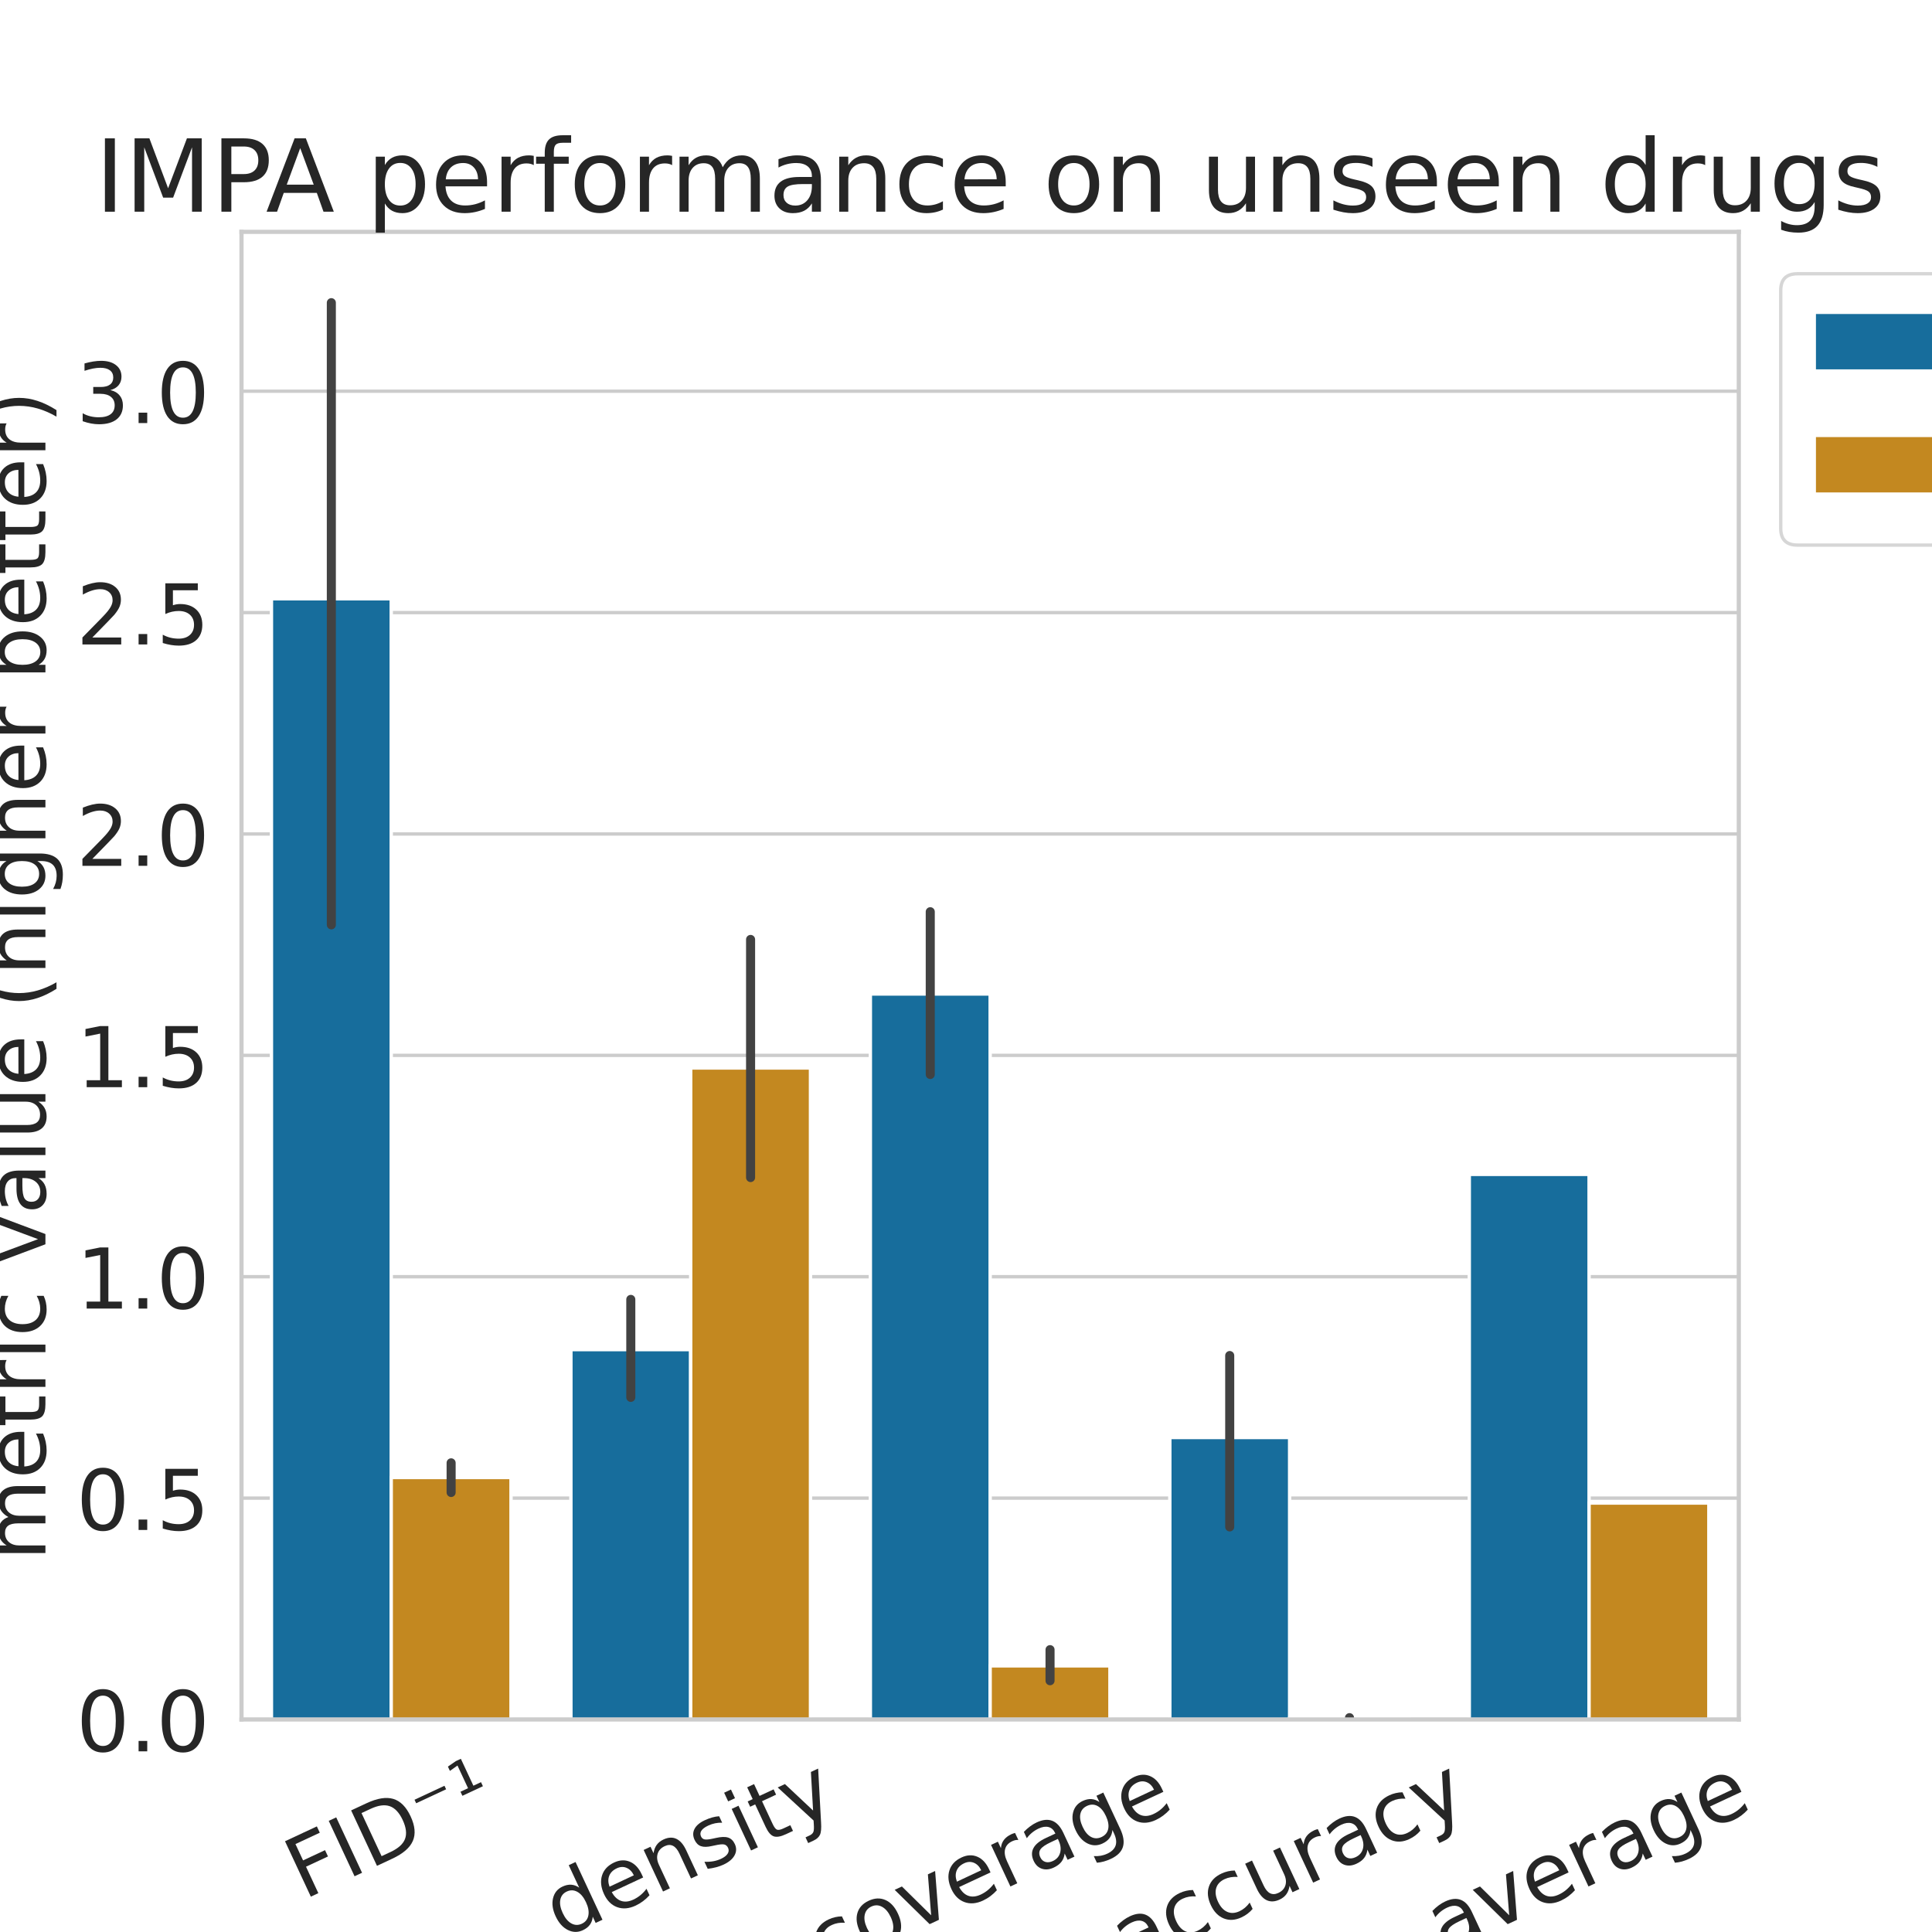
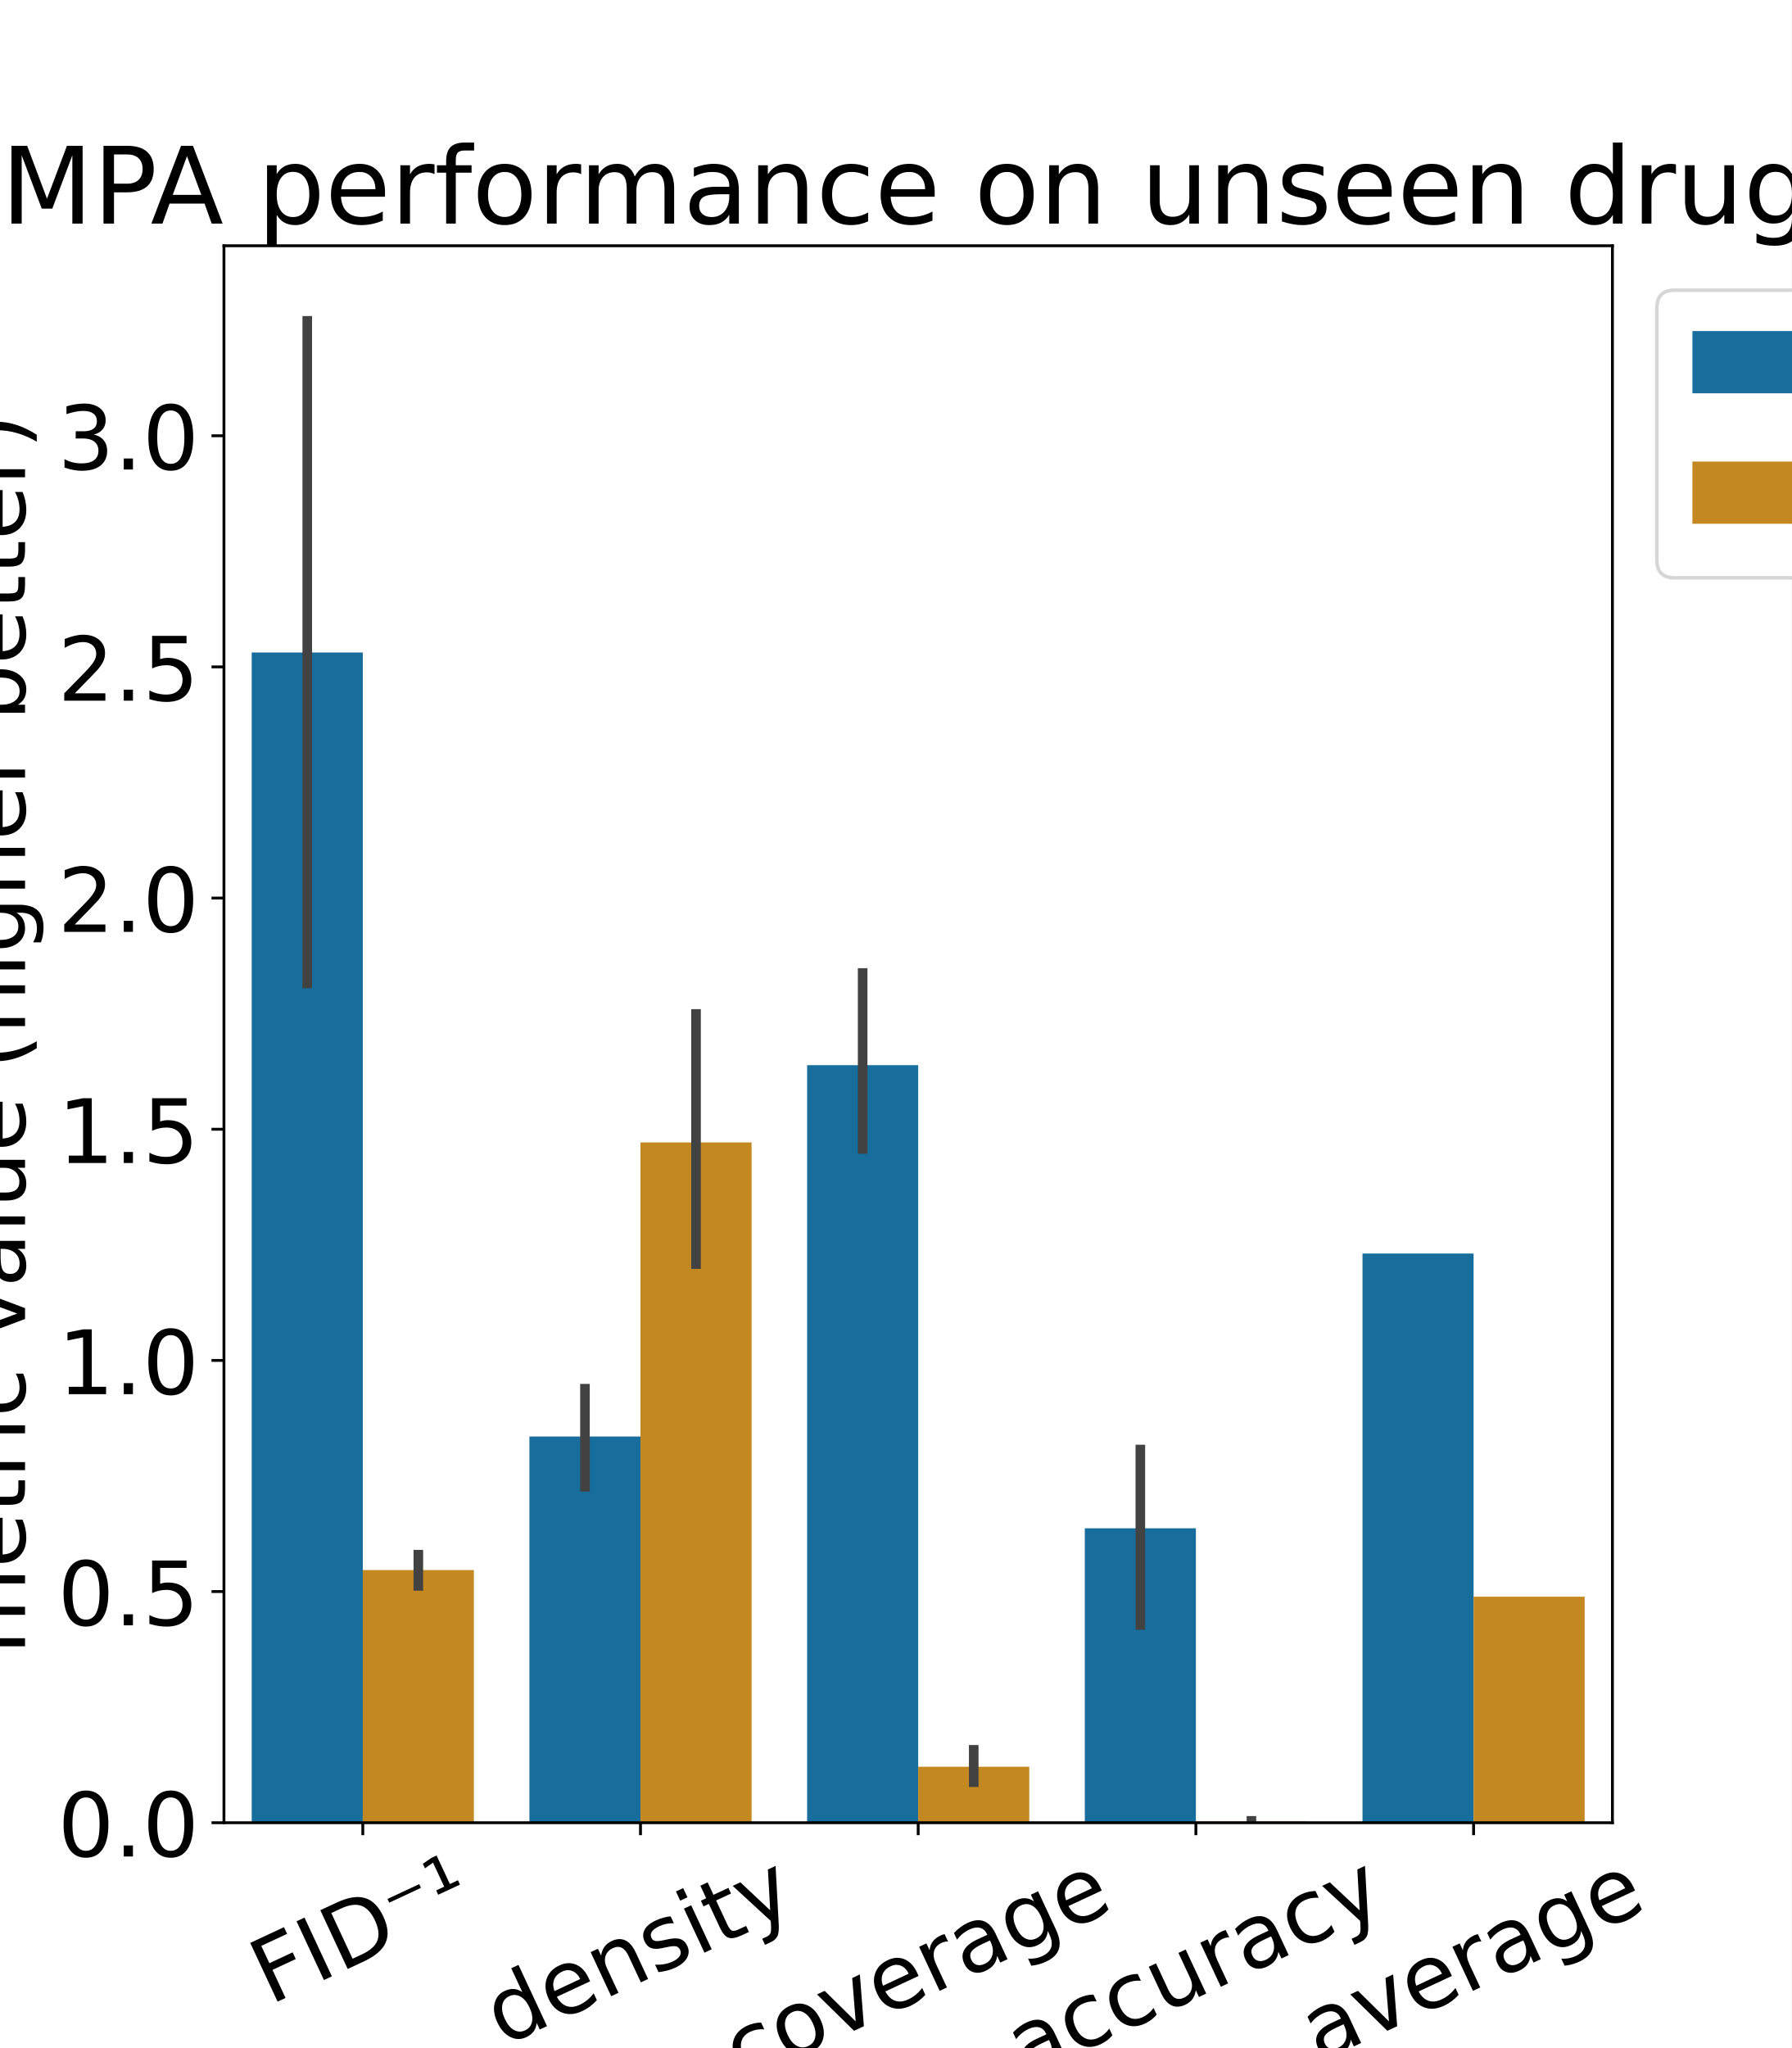
- <svg xmlns="http://www.w3.org/2000/svg" xmlns:xlink="http://www.w3.org/1999/xlink" width="576pt" height="576pt" viewBox="0 0 576 576" version="1.1">
+ <svg xmlns="http://www.w3.org/2000/svg" xmlns:xlink="http://www.w3.org/1999/xlink" width="504pt" height="576pt" viewBox="0 0 504 576" version="1.1">
  <defs>
    <style type="text/css">*{stroke-linejoin: round; stroke-linecap: butt}</style>
  </defs>
  <g id="figure_1">
    <g id="patch_1">
-       <path d="M 0 576  L 576 576  L 576 0  L 0 0  z " style="fill: #ffffff" />
+       <path d="M 0 576  L 504 576  L 504 0  L 0 0  z " style="fill: #ffffff" />
    </g>
    <g id="axes_1">
      <g id="patch_2">
-         <path d="M 72 512.64  L 518.4 512.64  L 518.4 69.12  L 72 69.12  z " style="fill: #ffffff" />
+         <path d="M 63 512.64  L 453.6 512.64  L 453.6 69.12  L 63 69.12  z " style="fill: #ffffff" />
+       </g>
+       <g id="patch_3">
+         <path d="M 70.812 512.64  L 102.06 512.64  L 102.06 183.513  L 70.812 183.513  z " clip-path="url(#p8592153b63)" style="fill: #176d9c" />
+       </g>
+       <g id="patch_4">
+         <path d="M 148.932 512.64  L 180.18 512.64  L 180.18 404.022  L 148.932 404.022  z " clip-path="url(#p8592153b63)" style="fill: #176d9c" />
+       </g>
+       <g id="patch_5">
+         <path d="M 227.052 512.64  L 258.3 512.64  L 258.3 299.58  L 227.052 299.58  z " clip-path="url(#p8592153b63)" style="fill: #176d9c" />
+       </g>
+       <g id="patch_6">
+         <path d="M 305.172 512.64  L 336.42 512.64  L 336.42 429.833  L 305.172 429.833  z " clip-path="url(#p8592153b63)" style="fill: #176d9c" />
+       </g>
+       <g id="patch_7">
+         <path d="M 383.292 512.64  L 414.54 512.64  L 414.54 352.559  L 383.292 352.559  z " clip-path="url(#p8592153b63)" style="fill: #176d9c" />
+       </g>
+       <g id="patch_8">
+         <path d="M 102.06 512.64  L 133.308 512.64  L 133.308 441.579  L 102.06 441.579  z " clip-path="url(#p8592153b63)" style="fill: #c38820" />
+       </g>
+       <g id="patch_9">
+         <path d="M 180.18 512.64  L 211.428 512.64  L 211.428 321.308  L 180.18 321.308  z " clip-path="url(#p8592153b63)" style="fill: #c38820" />
+       </g>
+       <g id="patch_10">
+         <path d="M 258.3 512.64  L 289.548 512.64  L 289.548 496.893  L 258.3 496.893  z " clip-path="url(#p8592153b63)" style="fill: #c38820" />
+       </g>
+       <g id="patch_11">
+         <path d="M 336.42 512.64  L 367.668 512.64  L 367.668 512.331  L 336.42 512.331  z " clip-path="url(#p8592153b63)" style="fill: #c38820" />
+       </g>
+       <g id="patch_12">
+         <path d="M 414.54 512.64  L 445.788 512.64  L 445.788 449.075  L 414.54 449.075  z " clip-path="url(#p8592153b63)" style="fill: #c38820" />
      </g>
      <g id="matplotlib.axis_1">
        <g id="xtick_1">
+           <g id="line2d_1">
+             <defs>
+               <path id="ma37c23ea96" d="M 0 0  L 0 3.5  " style="stroke: #000000; stroke-width: 0.8" />
+             </defs>
+             <g>
+               <use xlink:href="#ma37c23ea96" x="102.06" y="512.64" style="stroke: #000000; stroke-width: 0.8" />
+             </g>
+           </g>
          <g id="text_1">
-             <g style="fill: #262626" transform="translate(90.45266 566.498) rotate(-25) scale(0.25 -0.25)">
+             <g transform="translate(75.87266 563.998) rotate(-25) scale(0.25 -0.25)">
              <defs>
                <path id="DejaVuSans-46" d="M 628 4666  L 3309 4666  L 3309 4134  L 1259 4134  L 1259 2759  L 3109 2759  L 3109 2228  L 1259 2228  L 1259 0  L 628 0  L 628 4666  z " transform="scale(0.015625)" />
                <path id="DejaVuSans-49" d="M 628 4666  L 1259 4666  L 1259 0  L 628 0  L 628 4666  z " transform="scale(0.015625)" />
                <path id="DejaVuSans-44" d="M 1259 4147  L 1259 519  L 2022 519  Q 2988 519 3436 956  Q 3884 1394 3884 2338  Q 3884 3275 3436 3711  Q 2988 4147 2022 4147  L 1259 4147  z M 628 4666  L 1925 4666  Q 3281 4666 3915 4102  Q 4550 3538 4550 2338  Q 4550 1131 3912 565  Q 3275 0 1925 0  L 628 0  L 628 4666  z " transform="scale(0.015625)" />
                <path id="DejaVuSans-207b" d="M 428 3359  L 2950 3359  L 2950 3063  L 428 3063  L 428 3359  z " transform="scale(0.015625)" />
                <path id="DejaVuSans-b9" d="M 488 2431  L 1125 2431  L 1125 4341  L 428 4213  L 428 4575  L 1147 4697  L 1575 4697  L 1575 2431  L 2216 2431  L 2216 2088  L 488 2088  L 488 2431  z " transform="scale(0.015625)" />
              </defs>
              <use xlink:href="#DejaVuSans-46" />
              <use xlink:href="#DejaVuSans-49" x="57.52" />
              <use xlink:href="#DejaVuSans-44" x="87.012" />
              <use xlink:href="#DejaVuSans-207b" x="164.014" />
              <use xlink:href="#DejaVuSans-b9" x="216.797" />
            </g>
          </g>
        </g>
        <g id="xtick_2">
+           <g id="line2d_2">
+             <g>
+               <use xlink:href="#ma37c23ea96" x="180.18" y="512.64" style="stroke: #000000; stroke-width: 0.8" />
+             </g>
+           </g>
          <g id="text_2">
-             <g style="fill: #262626" transform="translate(167.2975 578.0952) rotate(-25) scale(0.25 -0.25)">
+             <g transform="translate(141.5575 575.5952) rotate(-25) scale(0.25 -0.25)">
              <defs>
                <path id="DejaVuSans-64" d="M 2906 2969  L 2906 4863  L 3481 4863  L 3481 0  L 2906 0  L 2906 525  Q 2725 213 2448 61  Q 2172 -91 1784 -91  Q 1150 -91 751 415  Q 353 922 353 1747  Q 353 2572 751 3078  Q 1150 3584 1784 3584  Q 2172 3584 2448 3432  Q 2725 3281 2906 2969  z M 947 1747  Q 947 1113 1208 752  Q 1469 391 1925 391  Q 2381 391 2643 752  Q 2906 1113 2906 1747  Q 2906 2381 2643 2742  Q 2381 3103 1925 3103  Q 1469 3103 1208 2742  Q 947 2381 947 1747  z " transform="scale(0.015625)" />
                <path id="DejaVuSans-65" d="M 3597 1894  L 3597 1613  L 953 1613  Q 991 1019 1311 708  Q 1631 397 2203 397  Q 2534 397 2845 478  Q 3156 559 3463 722  L 3463 178  Q 3153 47 2828 -22  Q 2503 -91 2169 -91  Q 1331 -91 842 396  Q 353 884 353 1716  Q 353 2575 817 3079  Q 1281 3584 2069 3584  Q 2775 3584 3186 3129  Q 3597 2675 3597 1894  z M 3022 2063  Q 3016 2534 2758 2815  Q 2500 3097 2075 3097  Q 1594 3097 1305 2825  Q 1016 2553 972 2059  L 3022 2063  z " transform="scale(0.015625)" />
                <path id="DejaVuSans-6e" d="M 3513 2113  L 3513 0  L 2938 0  L 2938 2094  Q 2938 2591 2744 2837  Q 2550 3084 2163 3084  Q 1697 3084 1428 2787  Q 1159 2491 1159 1978  L 1159 0  L 581 0  L 581 3500  L 1159 3500  L 1159 2956  Q 1366 3272 1645 3428  Q 1925 3584 2291 3584  Q 2894 3584 3203 3211  Q 3513 2838 3513 2113  z " transform="scale(0.015625)" />
                <path id="DejaVuSans-73" d="M 2834 3397  L 2834 2853  Q 2591 2978 2328 3040  Q 2066 3103 1784 3103  Q 1356 3103 1142 2972  Q 928 2841 928 2578  Q 928 2378 1081 2264  Q 1234 2150 1697 2047  L 1894 2003  Q 2506 1872 2764 1633  Q 3022 1394 3022 966  Q 3022 478 2636 193  Q 2250 -91 1575 -91  Q 1294 -91 989 -36  Q 684 19 347 128  L 347 722  Q 666 556 975 473  Q 1284 391 1588 391  Q 1994 391 2212 530  Q 2431 669 2431 922  Q 2431 1156 2273 1281  Q 2116 1406 1581 1522  L 1381 1569  Q 847 1681 609 1914  Q 372 2147 372 2553  Q 372 3047 722 3315  Q 1072 3584 1716 3584  Q 2034 3584 2315 3537  Q 2597 3491 2834 3397  z " transform="scale(0.015625)" />
                <path id="DejaVuSans-69" d="M 603 3500  L 1178 3500  L 1178 0  L 603 0  L 603 3500  z M 603 4863  L 1178 4863  L 1178 4134  L 603 4134  L 603 4863  z " transform="scale(0.015625)" />
                <path id="DejaVuSans-74" d="M 1172 4494  L 1172 3500  L 2356 3500  L 2356 3053  L 1172 3053  L 1172 1153  Q 1172 725 1289 603  Q 1406 481 1766 481  L 2356 481  L 2356 0  L 1766 0  Q 1100 0 847 248  Q 594 497 594 1153  L 594 3053  L 172 3053  L 172 3500  L 594 3500  L 594 4494  L 1172 4494  z " transform="scale(0.015625)" />
                <path id="DejaVuSans-79" d="M 2059 -325  Q 1816 -950 1584 -1140  Q 1353 -1331 966 -1331  L 506 -1331  L 506 -850  L 844 -850  Q 1081 -850 1212 -737  Q 1344 -625 1503 -206  L 1606 56  L 191 3500  L 800 3500  L 1894 763  L 2988 3500  L 3597 3500  L 2059 -325  z " transform="scale(0.015625)" />
              </defs>
              <use xlink:href="#DejaVuSans-64" />
              <use xlink:href="#DejaVuSans-65" x="63.477" />
              <use xlink:href="#DejaVuSans-6e" x="125" />
              <use xlink:href="#DejaVuSans-73" x="188.379" />
              <use xlink:href="#DejaVuSans-69" x="240.479" />
              <use xlink:href="#DejaVuSans-74" x="268.262" />
              <use xlink:href="#DejaVuSans-79" x="307.471" />
            </g>
          </g>
        </g>
        <g id="xtick_3">
+           <g id="line2d_3">
+             <g>
+               <use xlink:href="#ma37c23ea96" x="258.3" y="512.64" style="stroke: #000000; stroke-width: 0.8" />
+             </g>
+           </g>
          <g id="text_3">
-             <g style="fill: #262626" transform="translate(245.5159 588.4114) rotate(-25) scale(0.25 -0.25)">
+             <g transform="translate(208.6159 585.9114) rotate(-25) scale(0.25 -0.25)">
              <defs>
                <path id="DejaVuSans-63" d="M 3122 3366  L 3122 2828  Q 2878 2963 2633 3030  Q 2388 3097 2138 3097  Q 1578 3097 1268 2742  Q 959 2388 959 1747  Q 959 1106 1268 751  Q 1578 397 2138 397  Q 2388 397 2633 464  Q 2878 531 3122 666  L 3122 134  Q 2881 22 2623 -34  Q 2366 -91 2075 -91  Q 1284 -91 818 406  Q 353 903 353 1747  Q 353 2603 823 3093  Q 1294 3584 2113 3584  Q 2378 3584 2631 3529  Q 2884 3475 3122 3366  z " transform="scale(0.015625)" />
                <path id="DejaVuSans-6f" d="M 1959 3097  Q 1497 3097 1228 2736  Q 959 2375 959 1747  Q 959 1119 1226 758  Q 1494 397 1959 397  Q 2419 397 2687 759  Q 2956 1122 2956 1747  Q 2956 2369 2687 2733  Q 2419 3097 1959 3097  z M 1959 3584  Q 2709 3584 3137 3096  Q 3566 2609 3566 1747  Q 3566 888 3137 398  Q 2709 -91 1959 -91  Q 1206 -91 779 398  Q 353 888 353 1747  Q 353 2609 779 3096  Q 1206 3584 1959 3584  z " transform="scale(0.015625)" />
                <path id="DejaVuSans-76" d="M 191 3500  L 800 3500  L 1894 563  L 2988 3500  L 3597 3500  L 2284 0  L 1503 0  L 191 3500  z " transform="scale(0.015625)" />
                <path id="DejaVuSans-72" d="M 2631 2963  Q 2534 3019 2420 3045  Q 2306 3072 2169 3072  Q 1681 3072 1420 2755  Q 1159 2438 1159 1844  L 1159 0  L 581 0  L 581 3500  L 1159 3500  L 1159 2956  Q 1341 3275 1631 3429  Q 1922 3584 2338 3584  Q 2397 3584 2469 3576  Q 2541 3569 2628 3553  L 2631 2963  z " transform="scale(0.015625)" />
                <path id="DejaVuSans-61" d="M 2194 1759  Q 1497 1759 1228 1600  Q 959 1441 959 1056  Q 959 750 1161 570  Q 1363 391 1709 391  Q 2188 391 2477 730  Q 2766 1069 2766 1631  L 2766 1759  L 2194 1759  z M 3341 1997  L 3341 0  L 2766 0  L 2766 531  Q 2569 213 2275 61  Q 1981 -91 1556 -91  Q 1019 -91 701 211  Q 384 513 384 1019  Q 384 1609 779 1909  Q 1175 2209 1959 2209  L 2766 2209  L 2766 2266  Q 2766 2663 2505 2880  Q 2244 3097 1772 3097  Q 1472 3097 1187 3025  Q 903 2953 641 2809  L 641 3341  Q 956 3463 1253 3523  Q 1550 3584 1831 3584  Q 2591 3584 2966 3190  Q 3341 2797 3341 1997  z " transform="scale(0.015625)" />
                <path id="DejaVuSans-67" d="M 2906 1791  Q 2906 2416 2648 2759  Q 2391 3103 1925 3103  Q 1463 3103 1205 2759  Q 947 2416 947 1791  Q 947 1169 1205 825  Q 1463 481 1925 481  Q 2391 481 2648 825  Q 2906 1169 2906 1791  z M 3481 434  Q 3481 -459 3084 -895  Q 2688 -1331 1869 -1331  Q 1566 -1331 1297 -1286  Q 1028 -1241 775 -1147  L 775 -588  Q 1028 -725 1275 -790  Q 1522 -856 1778 -856  Q 2344 -856 2625 -561  Q 2906 -266 2906 331  L 2906 616  Q 2728 306 2450 153  Q 2172 0 1784 0  Q 1141 0 747 490  Q 353 981 353 1791  Q 353 2603 747 3093  Q 1141 3584 1784 3584  Q 2172 3584 2450 3431  Q 2728 3278 2906 2969  L 2906 3500  L 3481 3500  L 3481 434  z " transform="scale(0.015625)" />
              </defs>
              <use xlink:href="#DejaVuSans-63" />
              <use xlink:href="#DejaVuSans-6f" x="54.98" />
              <use xlink:href="#DejaVuSans-76" x="116.162" />
              <use xlink:href="#DejaVuSans-65" x="175.342" />
              <use xlink:href="#DejaVuSans-72" x="236.865" />
              <use xlink:href="#DejaVuSans-61" x="277.979" />
              <use xlink:href="#DejaVuSans-67" x="339.258" />
              <use xlink:href="#DejaVuSans-65" x="402.734" />
            </g>
          </g>
        </g>
        <g id="xtick_4">
+           <g id="line2d_4">
+             <g>
+               <use xlink:href="#ma37c23ea96" x="336.42" y="512.64" style="stroke: #000000; stroke-width: 0.8" />
+             </g>
+           </g>
          <g id="text_4">
-             <g style="fill: #262626" transform="translate(336.2811 587.0263) rotate(-25) scale(0.25 -0.25)">
+             <g transform="translate(288.2211 584.5263) rotate(-25) scale(0.25 -0.25)">
              <defs>
                <path id="DejaVuSans-75" d="M 544 1381  L 544 3500  L 1119 3500  L 1119 1403  Q 1119 906 1312 657  Q 1506 409 1894 409  Q 2359 409 2629 706  Q 2900 1003 2900 1516  L 2900 3500  L 3475 3500  L 3475 0  L 2900 0  L 2900 538  Q 2691 219 2414 64  Q 2138 -91 1772 -91  Q 1169 -91 856 284  Q 544 659 544 1381  z M 1991 3584  L 1991 3584  z " transform="scale(0.015625)" />
              </defs>
              <use xlink:href="#DejaVuSans-61" />
              <use xlink:href="#DejaVuSans-63" x="61.279" />
              <use xlink:href="#DejaVuSans-63" x="116.26" />
              <use xlink:href="#DejaVuSans-75" x="171.24" />
              <use xlink:href="#DejaVuSans-72" x="234.619" />
              <use xlink:href="#DejaVuSans-61" x="275.732" />
              <use xlink:href="#DejaVuSans-63" x="337.012" />
              <use xlink:href="#DejaVuSans-79" x="391.992" />
            </g>
          </g>
        </g>
        <g id="xtick_5">
+           <g id="line2d_5">
+             <g>
+               <use xlink:href="#ma37c23ea96" x="414.54" y="512.64" style="stroke: #000000; stroke-width: 0.8" />
+             </g>
+           </g>
          <g id="text_5">
-             <g style="fill: #262626" transform="translate(430.2944 582.6119) rotate(-25) scale(0.25 -0.25)">
+             <g transform="translate(371.0744 580.1119) rotate(-25) scale(0.25 -0.25)">
              <use xlink:href="#DejaVuSans-61" />
              <use xlink:href="#DejaVuSans-76" x="61.279" />
              <use xlink:href="#DejaVuSans-65" x="120.459" />
              <use xlink:href="#DejaVuSans-72" x="181.982" />
              <use xlink:href="#DejaVuSans-61" x="223.096" />
              <use xlink:href="#DejaVuSans-67" x="284.375" />
              <use xlink:href="#DejaVuSans-65" x="347.852" />
            </g>
          </g>
        </g>
        <g id="text_6">
-           <g style="fill: #262626" transform="translate(223.0496 616.1196) scale(0.25 -0.25)">
+           <g transform="translate(186.1496 613.6196) scale(0.25 -0.25)">
            <defs>
              <path id="DejaVuSans-6d" d="M 3328 2828  Q 3544 3216 3844 3400  Q 4144 3584 4550 3584  Q 5097 3584 5394 3201  Q 5691 2819 5691 2113  L 5691 0  L 5113 0  L 5113 2094  Q 5113 2597 4934 2840  Q 4756 3084 4391 3084  Q 3944 3084 3684 2787  Q 3425 2491 3425 1978  L 3425 0  L 2847 0  L 2847 2094  Q 2847 2600 2669 2842  Q 2491 3084 2119 3084  Q 1678 3084 1418 2786  Q 1159 2488 1159 1978  L 1159 0  L 581 0  L 581 3500  L 1159 3500  L 1159 2956  Q 1356 3278 1631 3431  Q 1906 3584 2284 3584  Q 2666 3584 2933 3390  Q 3200 3197 3328 2828  z " transform="scale(0.015625)" />
              <path id="DejaVuSans-20" transform="scale(0.015625)" />
              <path id="DejaVuSans-70" d="M 1159 525  L 1159 -1331  L 581 -1331  L 581 3500  L 1159 3500  L 1159 2969  Q 1341 3281 1617 3432  Q 1894 3584 2278 3584  Q 2916 3584 3314 3078  Q 3713 2572 3713 1747  Q 3713 922 3314 415  Q 2916 -91 2278 -91  Q 1894 -91 1617 61  Q 1341 213 1159 525  z M 3116 1747  Q 3116 2381 2855 2742  Q 2594 3103 2138 3103  Q 1681 3103 1420 2742  Q 1159 2381 1159 1747  Q 1159 1113 1420 752  Q 1681 391 2138 391  Q 2594 391 2855 752  Q 3116 1113 3116 1747  z " transform="scale(0.015625)" />
            </defs>
            <use xlink:href="#DejaVuSans-6d" />
            <use xlink:href="#DejaVuSans-65" x="97.412" />
            <use xlink:href="#DejaVuSans-74" x="158.936" />
            <use xlink:href="#DejaVuSans-72" x="198.145" />
            <use xlink:href="#DejaVuSans-69" x="239.258" />
            <use xlink:href="#DejaVuSans-63" x="267.041" />
            <use xlink:href="#DejaVuSans-20" x="322.021" />
            <use xlink:href="#DejaVuSans-74" x="353.809" />
            <use xlink:href="#DejaVuSans-79" x="393.018" />
            <use xlink:href="#DejaVuSans-70" x="452.197" />
            <use xlink:href="#DejaVuSans-65" x="515.674" />
          </g>
        </g>
      </g>
      <g id="matplotlib.axis_2">
        <g id="ytick_1">
-           <g id="line2d_1">
-             <path d="M 72 512.64  L 518.4 512.64  " clip-path="url(#p11b4ffc29c)" style="fill: none; stroke: #cccccc; stroke-linecap: round" />
+           <g id="line2d_6">
+             <defs>
+               <path id="m2fce74584b" d="M 0 0  L -3.5 0  " style="stroke: #000000; stroke-width: 0.8" />
+             </defs>
+             <g>
+               <use xlink:href="#m2fce74584b" x="63" y="512.64" style="stroke: #000000; stroke-width: 0.8" />
+             </g>
          </g>
          <g id="text_7">
-             <g style="fill: #262626" transform="translate(22.74219 522.138) scale(0.25 -0.25)">
+             <g transform="translate(16.24219 522.138) scale(0.25 -0.25)">
              <defs>
                <path id="DejaVuSans-30" d="M 2034 4250  Q 1547 4250 1301 3770  Q 1056 3291 1056 2328  Q 1056 1369 1301 889  Q 1547 409 2034 409  Q 2525 409 2770 889  Q 3016 1369 3016 2328  Q 3016 3291 2770 3770  Q 2525 4250 2034 4250  z M 2034 4750  Q 2819 4750 3233 4129  Q 3647 3509 3647 2328  Q 3647 1150 3233 529  Q 2819 -91 2034 -91  Q 1250 -91 836 529  Q 422 1150 422 2328  Q 422 3509 836 4129  Q 1250 4750 2034 4750  z " transform="scale(0.015625)" />
                <path id="DejaVuSans-2e" d="M 684 794  L 1344 794  L 1344 0  L 684 0  L 684 794  z " transform="scale(0.015625)" />
              </defs>
              <use xlink:href="#DejaVuSans-30" />
              <use xlink:href="#DejaVuSans-2e" x="63.623" />
              <use xlink:href="#DejaVuSans-30" x="95.41" />
            </g>
          </g>
        </g>
        <g id="ytick_2">
-           <g id="line2d_2">
-             <path d="M 72 446.639  L 518.4 446.639  " clip-path="url(#p11b4ffc29c)" style="fill: none; stroke: #cccccc; stroke-linecap: round" />
+           <g id="line2d_7">
+             <g>
+               <use xlink:href="#m2fce74584b" x="63" y="447.626" style="stroke: #000000; stroke-width: 0.8" />
+             </g>
          </g>
          <g id="text_8">
-             <g style="fill: #262626" transform="translate(22.74219 456.1367) scale(0.25 -0.25)">
+             <g transform="translate(16.24219 457.1237) scale(0.25 -0.25)">
              <defs>
                <path id="DejaVuSans-35" d="M 691 4666  L 3169 4666  L 3169 4134  L 1269 4134  L 1269 2991  Q 1406 3038 1543 3061  Q 1681 3084 1819 3084  Q 2600 3084 3056 2656  Q 3513 2228 3513 1497  Q 3513 744 3044 326  Q 2575 -91 1722 -91  Q 1428 -91 1123 -41  Q 819 9 494 109  L 494 744  Q 775 591 1075 516  Q 1375 441 1709 441  Q 2250 441 2565 725  Q 2881 1009 2881 1497  Q 2881 1984 2565 2268  Q 2250 2553 1709 2553  Q 1456 2553 1204 2497  Q 953 2441 691 2322  L 691 4666  z " transform="scale(0.015625)" />
              </defs>
              <use xlink:href="#DejaVuSans-30" />
              <use xlink:href="#DejaVuSans-2e" x="63.623" />
              <use xlink:href="#DejaVuSans-35" x="95.41" />
            </g>
          </g>
        </g>
        <g id="ytick_3">
-           <g id="line2d_3">
-             <path d="M 72 380.637  L 518.4 380.637  " clip-path="url(#p11b4ffc29c)" style="fill: none; stroke: #cccccc; stroke-linecap: round" />
+           <g id="line2d_8">
+             <g>
+               <use xlink:href="#m2fce74584b" x="63" y="382.611" style="stroke: #000000; stroke-width: 0.8" />
+             </g>
          </g>
          <g id="text_9">
-             <g style="fill: #262626" transform="translate(22.74219 390.1354) scale(0.25 -0.25)">
+             <g transform="translate(16.24219 392.1094) scale(0.25 -0.25)">
              <defs>
                <path id="DejaVuSans-31" d="M 794 531  L 1825 531  L 1825 4091  L 703 3866  L 703 4441  L 1819 4666  L 2450 4666  L 2450 531  L 3481 531  L 3481 0  L 794 0  L 794 531  z " transform="scale(0.015625)" />
              </defs>
              <use xlink:href="#DejaVuSans-31" />
              <use xlink:href="#DejaVuSans-2e" x="63.623" />
              <use xlink:href="#DejaVuSans-30" x="95.41" />
            </g>
          </g>
        </g>
        <g id="ytick_4">
-           <g id="line2d_4">
-             <path d="M 72 314.636  L 518.4 314.636  " clip-path="url(#p11b4ffc29c)" style="fill: none; stroke: #cccccc; stroke-linecap: round" />
+           <g id="line2d_9">
+             <g>
+               <use xlink:href="#m2fce74584b" x="63" y="317.597" style="stroke: #000000; stroke-width: 0.8" />
+             </g>
          </g>
          <g id="text_10">
-             <g style="fill: #262626" transform="translate(22.74219 324.1341) scale(0.25 -0.25)">
+             <g transform="translate(16.24219 327.0951) scale(0.25 -0.25)">
              <use xlink:href="#DejaVuSans-31" />
              <use xlink:href="#DejaVuSans-2e" x="63.623" />
              <use xlink:href="#DejaVuSans-35" x="95.41" />
            </g>
          </g>
        </g>
        <g id="ytick_5">
-           <g id="line2d_5">
-             <path d="M 72 248.635  L 518.4 248.635  " clip-path="url(#p11b4ffc29c)" style="fill: none; stroke: #cccccc; stroke-linecap: round" />
+           <g id="line2d_10">
+             <g>
+               <use xlink:href="#m2fce74584b" x="63" y="252.583" style="stroke: #000000; stroke-width: 0.8" />
+             </g>
          </g>
          <g id="text_11">
-             <g style="fill: #262626" transform="translate(22.74219 258.1328) scale(0.25 -0.25)">
+             <g transform="translate(16.24219 262.0808) scale(0.25 -0.25)">
              <defs>
                <path id="DejaVuSans-32" d="M 1228 531  L 3431 531  L 3431 0  L 469 0  L 469 531  Q 828 903 1448 1529  Q 2069 2156 2228 2338  Q 2531 2678 2651 2914  Q 2772 3150 2772 3378  Q 2772 3750 2511 3984  Q 2250 4219 1831 4219  Q 1534 4219 1204 4116  Q 875 4013 500 3803  L 500 4441  Q 881 4594 1212 4672  Q 1544 4750 1819 4750  Q 2544 4750 2975 4387  Q 3406 4025 3406 3419  Q 3406 3131 3298 2873  Q 3191 2616 2906 2266  Q 2828 2175 2409 1742  Q 1991 1309 1228 531  z " transform="scale(0.015625)" />
              </defs>
              <use xlink:href="#DejaVuSans-32" />
              <use xlink:href="#DejaVuSans-2e" x="63.623" />
              <use xlink:href="#DejaVuSans-30" x="95.41" />
            </g>
          </g>
        </g>
        <g id="ytick_6">
-           <g id="line2d_6">
-             <path d="M 72 182.633  L 518.4 182.633  " clip-path="url(#p11b4ffc29c)" style="fill: none; stroke: #cccccc; stroke-linecap: round" />
+           <g id="line2d_11">
+             <g>
+               <use xlink:href="#m2fce74584b" x="63" y="187.568" style="stroke: #000000; stroke-width: 0.8" />
+             </g>
          </g>
          <g id="text_12">
-             <g style="fill: #262626" transform="translate(22.74219 192.1315) scale(0.25 -0.25)">
+             <g transform="translate(16.24219 197.0665) scale(0.25 -0.25)">
              <use xlink:href="#DejaVuSans-32" />
              <use xlink:href="#DejaVuSans-2e" x="63.623" />
              <use xlink:href="#DejaVuSans-35" x="95.41" />
            </g>
          </g>
        </g>
        <g id="ytick_7">
-           <g id="line2d_7">
-             <path d="M 72 116.632  L 518.4 116.632  " clip-path="url(#p11b4ffc29c)" style="fill: none; stroke: #cccccc; stroke-linecap: round" />
+           <g id="line2d_12">
+             <g>
+               <use xlink:href="#m2fce74584b" x="63" y="122.554" style="stroke: #000000; stroke-width: 0.8" />
+             </g>
          </g>
          <g id="text_13">
-             <g style="fill: #262626" transform="translate(22.74219 126.1302) scale(0.25 -0.25)">
+             <g transform="translate(16.24219 132.0522) scale(0.25 -0.25)">
              <defs>
                <path id="DejaVuSans-33" d="M 2597 2516  Q 3050 2419 3304 2112  Q 3559 1806 3559 1356  Q 3559 666 3084 287  Q 2609 -91 1734 -91  Q 1441 -91 1130 -33  Q 819 25 488 141  L 488 750  Q 750 597 1062 519  Q 1375 441 1716 441  Q 2309 441 2620 675  Q 2931 909 2931 1356  Q 2931 1769 2642 2001  Q 2353 2234 1838 2234  L 1294 2234  L 1294 2753  L 1863 2753  Q 2328 2753 2575 2939  Q 2822 3125 2822 3475  Q 2822 3834 2567 4026  Q 2313 4219 1838 4219  Q 1578 4219 1281 4162  Q 984 4106 628 3988  L 628 4550  Q 988 4650 1302 4700  Q 1616 4750 1894 4750  Q 2613 4750 3031 4423  Q 3450 4097 3450 3541  Q 3450 3153 3228 2886  Q 3006 2619 2597 2516  z " transform="scale(0.015625)" />
              </defs>
              <use xlink:href="#DejaVuSans-33" />
              <use xlink:href="#DejaVuSans-2e" x="63.623" />
              <use xlink:href="#DejaVuSans-30" x="95.41" />
            </g>
          </g>
        </g>
        <g id="text_14">
-           <g style="fill: #262626" transform="translate(13.54297 465.2882) rotate(-90) scale(0.25 -0.25)">
+           <g transform="translate(7.042969 465.2882) rotate(-90) scale(0.25 -0.25)">
            <defs>
              <path id="DejaVuSans-6c" d="M 603 4863  L 1178 4863  L 1178 0  L 603 0  L 603 4863  z " transform="scale(0.015625)" />
              <path id="DejaVuSans-28" d="M 1984 4856  Q 1566 4138 1362 3434  Q 1159 2731 1159 2009  Q 1159 1288 1364 580  Q 1569 -128 1984 -844  L 1484 -844  Q 1016 -109 783 600  Q 550 1309 550 2009  Q 550 2706 781 3412  Q 1013 4119 1484 4856  L 1984 4856  z " transform="scale(0.015625)" />
              <path id="DejaVuSans-68" d="M 3513 2113  L 3513 0  L 2938 0  L 2938 2094  Q 2938 2591 2744 2837  Q 2550 3084 2163 3084  Q 1697 3084 1428 2787  Q 1159 2491 1159 1978  L 1159 0  L 581 0  L 581 4863  L 1159 4863  L 1159 2956  Q 1366 3272 1645 3428  Q 1925 3584 2291 3584  Q 2894 3584 3203 3211  Q 3513 2838 3513 2113  z " transform="scale(0.015625)" />
              <path id="DejaVuSans-62" d="M 3116 1747  Q 3116 2381 2855 2742  Q 2594 3103 2138 3103  Q 1681 3103 1420 2742  Q 1159 2381 1159 1747  Q 1159 1113 1420 752  Q 1681 391 2138 391  Q 2594 391 2855 752  Q 3116 1113 3116 1747  z M 1159 2969  Q 1341 3281 1617 3432  Q 1894 3584 2278 3584  Q 2916 3584 3314 3078  Q 3713 2572 3713 1747  Q 3713 922 3314 415  Q 2916 -91 2278 -91  Q 1894 -91 1617 61  Q 1341 213 1159 525  L 1159 0  L 581 0  L 581 4863  L 1159 4863  L 1159 2969  z " transform="scale(0.015625)" />
              <path id="DejaVuSans-29" d="M 513 4856  L 1013 4856  Q 1481 4119 1714 3412  Q 1947 2706 1947 2009  Q 1947 1309 1714 600  Q 1481 -109 1013 -844  L 513 -844  Q 928 -128 1133 580  Q 1338 1288 1338 2009  Q 1338 2731 1133 3434  Q 928 4138 513 4856  z " transform="scale(0.015625)" />
            </defs>
            <use xlink:href="#DejaVuSans-6d" />
            <use xlink:href="#DejaVuSans-65" x="97.412" />
            <use xlink:href="#DejaVuSans-74" x="158.936" />
            <use xlink:href="#DejaVuSans-72" x="198.145" />
            <use xlink:href="#DejaVuSans-69" x="239.258" />
            <use xlink:href="#DejaVuSans-63" x="267.041" />
            <use xlink:href="#DejaVuSans-20" x="322.021" />
            <use xlink:href="#DejaVuSans-76" x="353.809" />
            <use xlink:href="#DejaVuSans-61" x="412.988" />
            <use xlink:href="#DejaVuSans-6c" x="474.268" />
            <use xlink:href="#DejaVuSans-75" x="502.051" />
            <use xlink:href="#DejaVuSans-65" x="565.43" />
            <use xlink:href="#DejaVuSans-20" x="626.953" />
            <use xlink:href="#DejaVuSans-28" x="658.74" />
            <use xlink:href="#DejaVuSans-68" x="697.754" />
            <use xlink:href="#DejaVuSans-69" x="761.133" />
            <use xlink:href="#DejaVuSans-67" x="788.916" />
            <use xlink:href="#DejaVuSans-68" x="852.393" />
            <use xlink:href="#DejaVuSans-65" x="915.771" />
            <use xlink:href="#DejaVuSans-72" x="977.295" />
            <use xlink:href="#DejaVuSans-20" x="1018.408" />
            <use xlink:href="#DejaVuSans-62" x="1050.195" />
            <use xlink:href="#DejaVuSans-65" x="1113.672" />
            <use xlink:href="#DejaVuSans-74" x="1175.195" />
            <use xlink:href="#DejaVuSans-74" x="1214.404" />
            <use xlink:href="#DejaVuSans-65" x="1253.613" />
            <use xlink:href="#DejaVuSans-72" x="1315.137" />
            <use xlink:href="#DejaVuSans-29" x="1356.25" />
          </g>
        </g>
      </g>
-       <g id="patch_3">
-         <path d="M 80.928 512.64  L 116.64 512.64  L 116.64 178.517  L 80.928 178.517  z " clip-path="url(#p11b4ffc29c)" style="fill: #176d9c; stroke: #ffffff; stroke-linejoin: miter" />
-       </g>
-       <g id="patch_4">
-         <path d="M 170.208 512.64  L 205.92 512.64  L 205.92 402.373  L 170.208 402.373  z " clip-path="url(#p11b4ffc29c)" style="fill: #176d9c; stroke: #ffffff; stroke-linejoin: miter" />
-       </g>
-       <g id="patch_5">
-         <path d="M 259.488 512.64  L 295.2 512.64  L 295.2 296.346  L 259.488 296.346  z " clip-path="url(#p11b4ffc29c)" style="fill: #176d9c; stroke: #ffffff; stroke-linejoin: miter" />
-       </g>
-       <g id="patch_6">
-         <path d="M 348.768 512.64  L 384.48 512.64  L 384.48 428.576  L 348.768 428.576  z " clip-path="url(#p11b4ffc29c)" style="fill: #176d9c; stroke: #ffffff; stroke-linejoin: miter" />
-       </g>
-       <g id="patch_7">
-         <path d="M 438.048 512.64  L 473.76 512.64  L 473.76 350.129  L 438.048 350.129  z " clip-path="url(#p11b4ffc29c)" style="fill: #176d9c; stroke: #ffffff; stroke-linejoin: miter" />
-       </g>
-       <g id="patch_8">
-         <path d="M 116.64 512.64  L 152.352 512.64  L 152.352 440.501  L 116.64 440.501  z " clip-path="url(#p11b4ffc29c)" style="fill: #c38820; stroke: #ffffff; stroke-linejoin: miter" />
-       </g>
-       <g id="patch_9">
-         <path d="M 205.92 512.64  L 241.632 512.64  L 241.632 318.404  L 205.92 318.404  z " clip-path="url(#p11b4ffc29c)" style="fill: #c38820; stroke: #ffffff; stroke-linejoin: miter" />
-       </g>
-       <g id="patch_10">
-         <path d="M 295.2 512.64  L 330.912 512.64  L 330.912 496.654  L 295.2 496.654  z " clip-path="url(#p11b4ffc29c)" style="fill: #c38820; stroke: #ffffff; stroke-linejoin: miter" />
-       </g>
-       <g id="patch_11">
-         <path d="M 384.48 512.64  L 420.192 512.64  L 420.192 512.326  L 384.48 512.326  z " clip-path="url(#p11b4ffc29c)" style="fill: #c38820; stroke: #ffffff; stroke-linejoin: miter" />
-       </g>
-       <g id="patch_12">
-         <path d="M 473.76 512.64  L 509.472 512.64  L 509.472 448.11  L 473.76 448.11  z " clip-path="url(#p11b4ffc29c)" style="fill: #c38820; stroke: #ffffff; stroke-linejoin: miter" />
-       </g>
-       <g id="line2d_8">
-         <path d="M 98.784 275.73  L 98.784 90.24  " clip-path="url(#p11b4ffc29c)" style="fill: none; stroke: #424242; stroke-width: 2.7; stroke-linecap: round" />
-       </g>
-       <g id="line2d_9">
-         <path d="M 188.064 416.609  L 188.064 387.398  " clip-path="url(#p11b4ffc29c)" style="fill: none; stroke: #424242; stroke-width: 2.7; stroke-linecap: round" />
-       </g>
-       <g id="line2d_10">
-         <path d="M 277.344 320.346  L 277.344 271.817  " clip-path="url(#p11b4ffc29c)" style="fill: none; stroke: #424242; stroke-width: 2.7; stroke-linecap: round" />
-       </g>
-       <g id="line2d_11">
-         <path d="M 366.624 455.227  L 366.624 404.134  " clip-path="url(#p11b4ffc29c)" style="fill: none; stroke: #424242; stroke-width: 2.7; stroke-linecap: round" />
-       </g>
-       <g id="line2d_12">
-         <path clip-path="url(#p11b4ffc29c)" style="fill: none; stroke: #424242; stroke-width: 2.7; stroke-linecap: round" />
-       </g>
      <g id="line2d_13">
-         <path d="M 134.496 444.965  L 134.496 436.125  " clip-path="url(#p11b4ffc29c)" style="fill: none; stroke: #424242; stroke-width: 2.7; stroke-linecap: round" />
+         <path d="M 86.436 276.588  L 86.436 90.24  " clip-path="url(#p8592153b63)" style="fill: none; stroke: #424242; stroke-width: 2.7; stroke-linecap: square" />
      </g>
      <g id="line2d_14">
-         <path d="M 223.776 351.073  L 223.776 280.079  " clip-path="url(#p11b4ffc29c)" style="fill: none; stroke: #424242; stroke-width: 2.7; stroke-linecap: round" />
+         <path d="M 164.556 418.159  L 164.556 390.574  " clip-path="url(#p8592153b63)" style="fill: none; stroke: #424242; stroke-width: 2.7; stroke-linecap: square" />
      </g>
      <g id="line2d_15">
-         <path d="M 313.056 501.088  L 313.056 491.819  " clip-path="url(#p11b4ffc29c)" style="fill: none; stroke: #424242; stroke-width: 2.7; stroke-linecap: round" />
+         <path d="M 242.676 323.149  L 242.676 273.654  " clip-path="url(#p8592153b63)" style="fill: none; stroke: #424242; stroke-width: 2.7; stroke-linecap: square" />
      </g>
      <g id="line2d_16">
-         <path d="M 402.336 512.508  L 402.336 512.095  " clip-path="url(#p11b4ffc29c)" style="fill: none; stroke: #424242; stroke-width: 2.7; stroke-linecap: round" />
+         <path d="M 320.796 457.02  L 320.796 407.689  " clip-path="url(#p8592153b63)" style="fill: none; stroke: #424242; stroke-width: 2.7; stroke-linecap: square" />
      </g>
      <g id="line2d_17">
-         <path clip-path="url(#p11b4ffc29c)" style="fill: none; stroke: #424242; stroke-width: 2.7; stroke-linecap: round" />
+         <path clip-path="url(#p8592153b63)" style="fill: none; stroke: #424242; stroke-width: 2.7; stroke-linecap: square" />
+       </g>
+       <g id="line2d_18">
+         <path d="M 117.684 446.02  L 117.684 437.251  " clip-path="url(#p8592153b63)" style="fill: none; stroke: #424242; stroke-width: 2.7; stroke-linecap: square" />
+       </g>
+       <g id="line2d_19">
+         <path d="M 195.804 355.526  L 195.804 285.167  " clip-path="url(#p8592153b63)" style="fill: none; stroke: #424242; stroke-width: 2.7; stroke-linecap: square" />
+       </g>
+       <g id="line2d_20">
+         <path d="M 273.924 501.229  L 273.924 492.126  " clip-path="url(#p8592153b63)" style="fill: none; stroke: #424242; stroke-width: 2.7; stroke-linecap: square" />
+       </g>
+       <g id="line2d_21">
+         <path d="M 352.044 512.521  L 352.044 512.109  " clip-path="url(#p8592153b63)" style="fill: none; stroke: #424242; stroke-width: 2.7; stroke-linecap: square" />
+       </g>
+       <g id="line2d_22">
+         <path clip-path="url(#p8592153b63)" style="fill: none; stroke: #424242; stroke-width: 2.7; stroke-linecap: square" />
      </g>
      <g id="patch_13">
-         <path d="M 72 512.64  L 72 69.12  " style="fill: none; stroke: #cccccc; stroke-width: 1.25; stroke-linejoin: miter; stroke-linecap: square" />
+         <path d="M 63 512.64  L 63 69.12  " style="fill: none; stroke: #000000; stroke-width: 0.8; stroke-linejoin: miter; stroke-linecap: square" />
      </g>
      <g id="patch_14">
-         <path d="M 518.4 512.64  L 518.4 69.12  " style="fill: none; stroke: #cccccc; stroke-width: 1.25; stroke-linejoin: miter; stroke-linecap: square" />
+         <path d="M 453.6 512.64  L 453.6 69.12  " style="fill: none; stroke: #000000; stroke-width: 0.8; stroke-linejoin: miter; stroke-linecap: square" />
      </g>
      <g id="patch_15">
-         <path d="M 72 512.64  L 518.4 512.64  " style="fill: none; stroke: #cccccc; stroke-width: 1.25; stroke-linejoin: miter; stroke-linecap: square" />
+         <path d="M 63 512.64  L 453.6 512.64  " style="fill: none; stroke: #000000; stroke-width: 0.8; stroke-linejoin: miter; stroke-linecap: square" />
      </g>
      <g id="patch_16">
-         <path d="M 72 69.12  L 518.4 69.12  " style="fill: none; stroke: #cccccc; stroke-width: 1.25; stroke-linejoin: miter; stroke-linecap: square" />
+         <path d="M 63 69.12  L 453.6 69.12  " style="fill: none; stroke: #000000; stroke-width: 0.8; stroke-linejoin: miter; stroke-linecap: square" />
      </g>
      <g id="text_15">
-         <g style="fill: #262626" transform="translate(28.33828 63.12) scale(0.3 -0.3)">
+         <g transform="translate(-8.561719 62.88094) scale(0.3 -0.3)">
          <defs>
            <path id="DejaVuSans-4d" d="M 628 4666  L 1569 4666  L 2759 1491  L 3956 4666  L 4897 4666  L 4897 0  L 4281 0  L 4281 4097  L 3078 897  L 2444 897  L 1241 4097  L 1241 0  L 628 0  L 628 4666  z " transform="scale(0.015625)" />
            <path id="DejaVuSans-50" d="M 1259 4147  L 1259 2394  L 2053 2394  Q 2494 2394 2734 2622  Q 2975 2850 2975 3272  Q 2975 3691 2734 3919  Q 2494 4147 2053 4147  L 1259 4147  z M 628 4666  L 2053 4666  Q 2838 4666 3239 4311  Q 3641 3956 3641 3272  Q 3641 2581 3239 2228  Q 2838 1875 2053 1875  L 1259 1875  L 1259 0  L 628 0  L 628 4666  z " transform="scale(0.015625)" />
            <path id="DejaVuSans-41" d="M 2188 4044  L 1331 1722  L 3047 1722  L 2188 4044  z M 1831 4666  L 2547 4666  L 4325 0  L 3669 0  L 3244 1197  L 1141 1197  L 716 0  L 50 0  L 1831 4666  z " transform="scale(0.015625)" />
            <path id="DejaVuSans-66" d="M 2375 4863  L 2375 4384  L 1825 4384  Q 1516 4384 1395 4259  Q 1275 4134 1275 3809  L 1275 3500  L 2222 3500  L 2222 3053  L 1275 3053  L 1275 0  L 697 0  L 697 3053  L 147 3053  L 147 3500  L 697 3500  L 697 3744  Q 697 4328 969 4595  Q 1241 4863 1831 4863  L 2375 4863  z " transform="scale(0.015625)" />
          </defs>
          <use xlink:href="#DejaVuSans-49" />
          <use xlink:href="#DejaVuSans-4d" x="29.492" />
          <use xlink:href="#DejaVuSans-50" x="115.771" />
          <use xlink:href="#DejaVuSans-41" x="169.699" />
          <use xlink:href="#DejaVuSans-20" x="238.107" />
          <use xlink:href="#DejaVuSans-70" x="269.895" />
          <use xlink:href="#DejaVuSans-65" x="333.371" />
          <use xlink:href="#DejaVuSans-72" x="394.895" />
          <use xlink:href="#DejaVuSans-66" x="436.008" />
          <use xlink:href="#DejaVuSans-6f" x="471.213" />
          <use xlink:href="#DejaVuSans-72" x="532.395" />
          <use xlink:href="#DejaVuSans-6d" x="571.758" />
          <use xlink:href="#DejaVuSans-61" x="669.17" />
          <use xlink:href="#DejaVuSans-6e" x="730.449" />
          <use xlink:href="#DejaVuSans-63" x="793.828" />
          <use xlink:href="#DejaVuSans-65" x="848.809" />
          <use xlink:href="#DejaVuSans-20" x="910.332" />
          <use xlink:href="#DejaVuSans-6f" x="942.119" />
          <use xlink:href="#DejaVuSans-6e" x="1003.301" />
          <use xlink:href="#DejaVuSans-20" x="1066.68" />
          <use xlink:href="#DejaVuSans-75" x="1098.467" />
          <use xlink:href="#DejaVuSans-6e" x="1161.846" />
          <use xlink:href="#DejaVuSans-73" x="1225.225" />
          <use xlink:href="#DejaVuSans-65" x="1277.324" />
          <use xlink:href="#DejaVuSans-65" x="1338.848" />
          <use xlink:href="#DejaVuSans-6e" x="1400.371" />
          <use xlink:href="#DejaVuSans-20" x="1463.75" />
          <use xlink:href="#DejaVuSans-64" x="1495.537" />
          <use xlink:href="#DejaVuSans-72" x="1559.014" />
          <use xlink:href="#DejaVuSans-75" x="1600.127" />
          <use xlink:href="#DejaVuSans-67" x="1663.506" />
          <use xlink:href="#DejaVuSans-73" x="1726.982" />
        </g>
      </g>
      <g id="legend_1">
        <g id="patch_17">
-           <path d="M 535.9 162.511  L 753.92 162.511  Q 758.92 162.511 758.92 157.511  L 758.92 86.62  Q 758.92 81.62 753.92 81.62  L 535.9 81.62  Q 530.9 81.62 530.9 86.62  L 530.9 157.511  Q 530.9 162.511 535.9 162.511  z " style="fill: #ffffff; opacity: 0.8; stroke: #cccccc; stroke-linejoin: miter" />
+           <path d="M 471.1 162.511  L 689.12 162.511  Q 694.12 162.511 694.12 157.511  L 694.12 86.62  Q 694.12 81.62 689.12 81.62  L 471.1 81.62  Q 466.1 81.62 466.1 86.62  L 466.1 157.511  Q 466.1 162.511 471.1 162.511  z " style="fill: #ffffff; opacity: 0.8; stroke: #cccccc; stroke-linejoin: miter" />
        </g>
        <g id="patch_18">
-           <path d="M 540.9 110.616  L 590.9 110.616  L 590.9 93.116  L 540.9 93.116  z " style="fill: #176d9c; stroke: #ffffff; stroke-linejoin: miter" />
+           <path d="M 476.1 110.616  L 526.1 110.616  L 526.1 93.116  L 476.1 93.116  z " style="fill: #176d9c" />
        </g>
        <g id="text_16">
-           <g style="fill: #262626" transform="translate(610.9 110.6161) scale(0.25 -0.25)">
+           <g transform="translate(546.1 110.6161) scale(0.25 -0.25)">
            <use xlink:href="#DejaVuSans-49" />
            <use xlink:href="#DejaVuSans-4d" x="29.492" />
            <use xlink:href="#DejaVuSans-50" x="115.771" />
            <use xlink:href="#DejaVuSans-41" x="169.699" />
          </g>
        </g>
        <g id="patch_19">
-           <path d="M 540.9 147.311  L 590.9 147.311  L 590.9 129.811  L 540.9 129.811  z " style="fill: #c38820; stroke: #ffffff; stroke-linejoin: miter" />
+           <path d="M 476.1 147.311  L 526.1 147.311  L 526.1 129.811  L 476.1 129.811  z " style="fill: #c38820" />
        </g>
        <g id="text_17">
-           <g style="fill: #262626" transform="translate(610.9 147.3114) scale(0.25 -0.25)">
+           <g transform="translate(546.1 147.3114) scale(0.25 -0.25)">
            <use xlink:href="#DejaVuSans-4d" />
            <use xlink:href="#DejaVuSans-6f" x="86.279" />
            <use xlink:href="#DejaVuSans-6c" x="147.461" />
            <use xlink:href="#DejaVuSans-32" x="175.244" />
            <use xlink:href="#DejaVuSans-49" x="238.867" />
            <use xlink:href="#DejaVuSans-6d" x="268.359" />
            <use xlink:href="#DejaVuSans-61" x="365.771" />
            <use xlink:href="#DejaVuSans-67" x="427.051" />
            <use xlink:href="#DejaVuSans-65" x="490.527" />
          </g>
        </g>
      </g>
    </g>
  </g>
  <defs>
-     <clipPath id="p11b4ffc29c">
-       <rect x="72" y="69.12" width="446.4" height="443.52" />
+     <clipPath id="p8592153b63">
+       <rect x="63" y="69.12" width="390.6" height="443.52" />
    </clipPath>
  </defs>
</svg>
